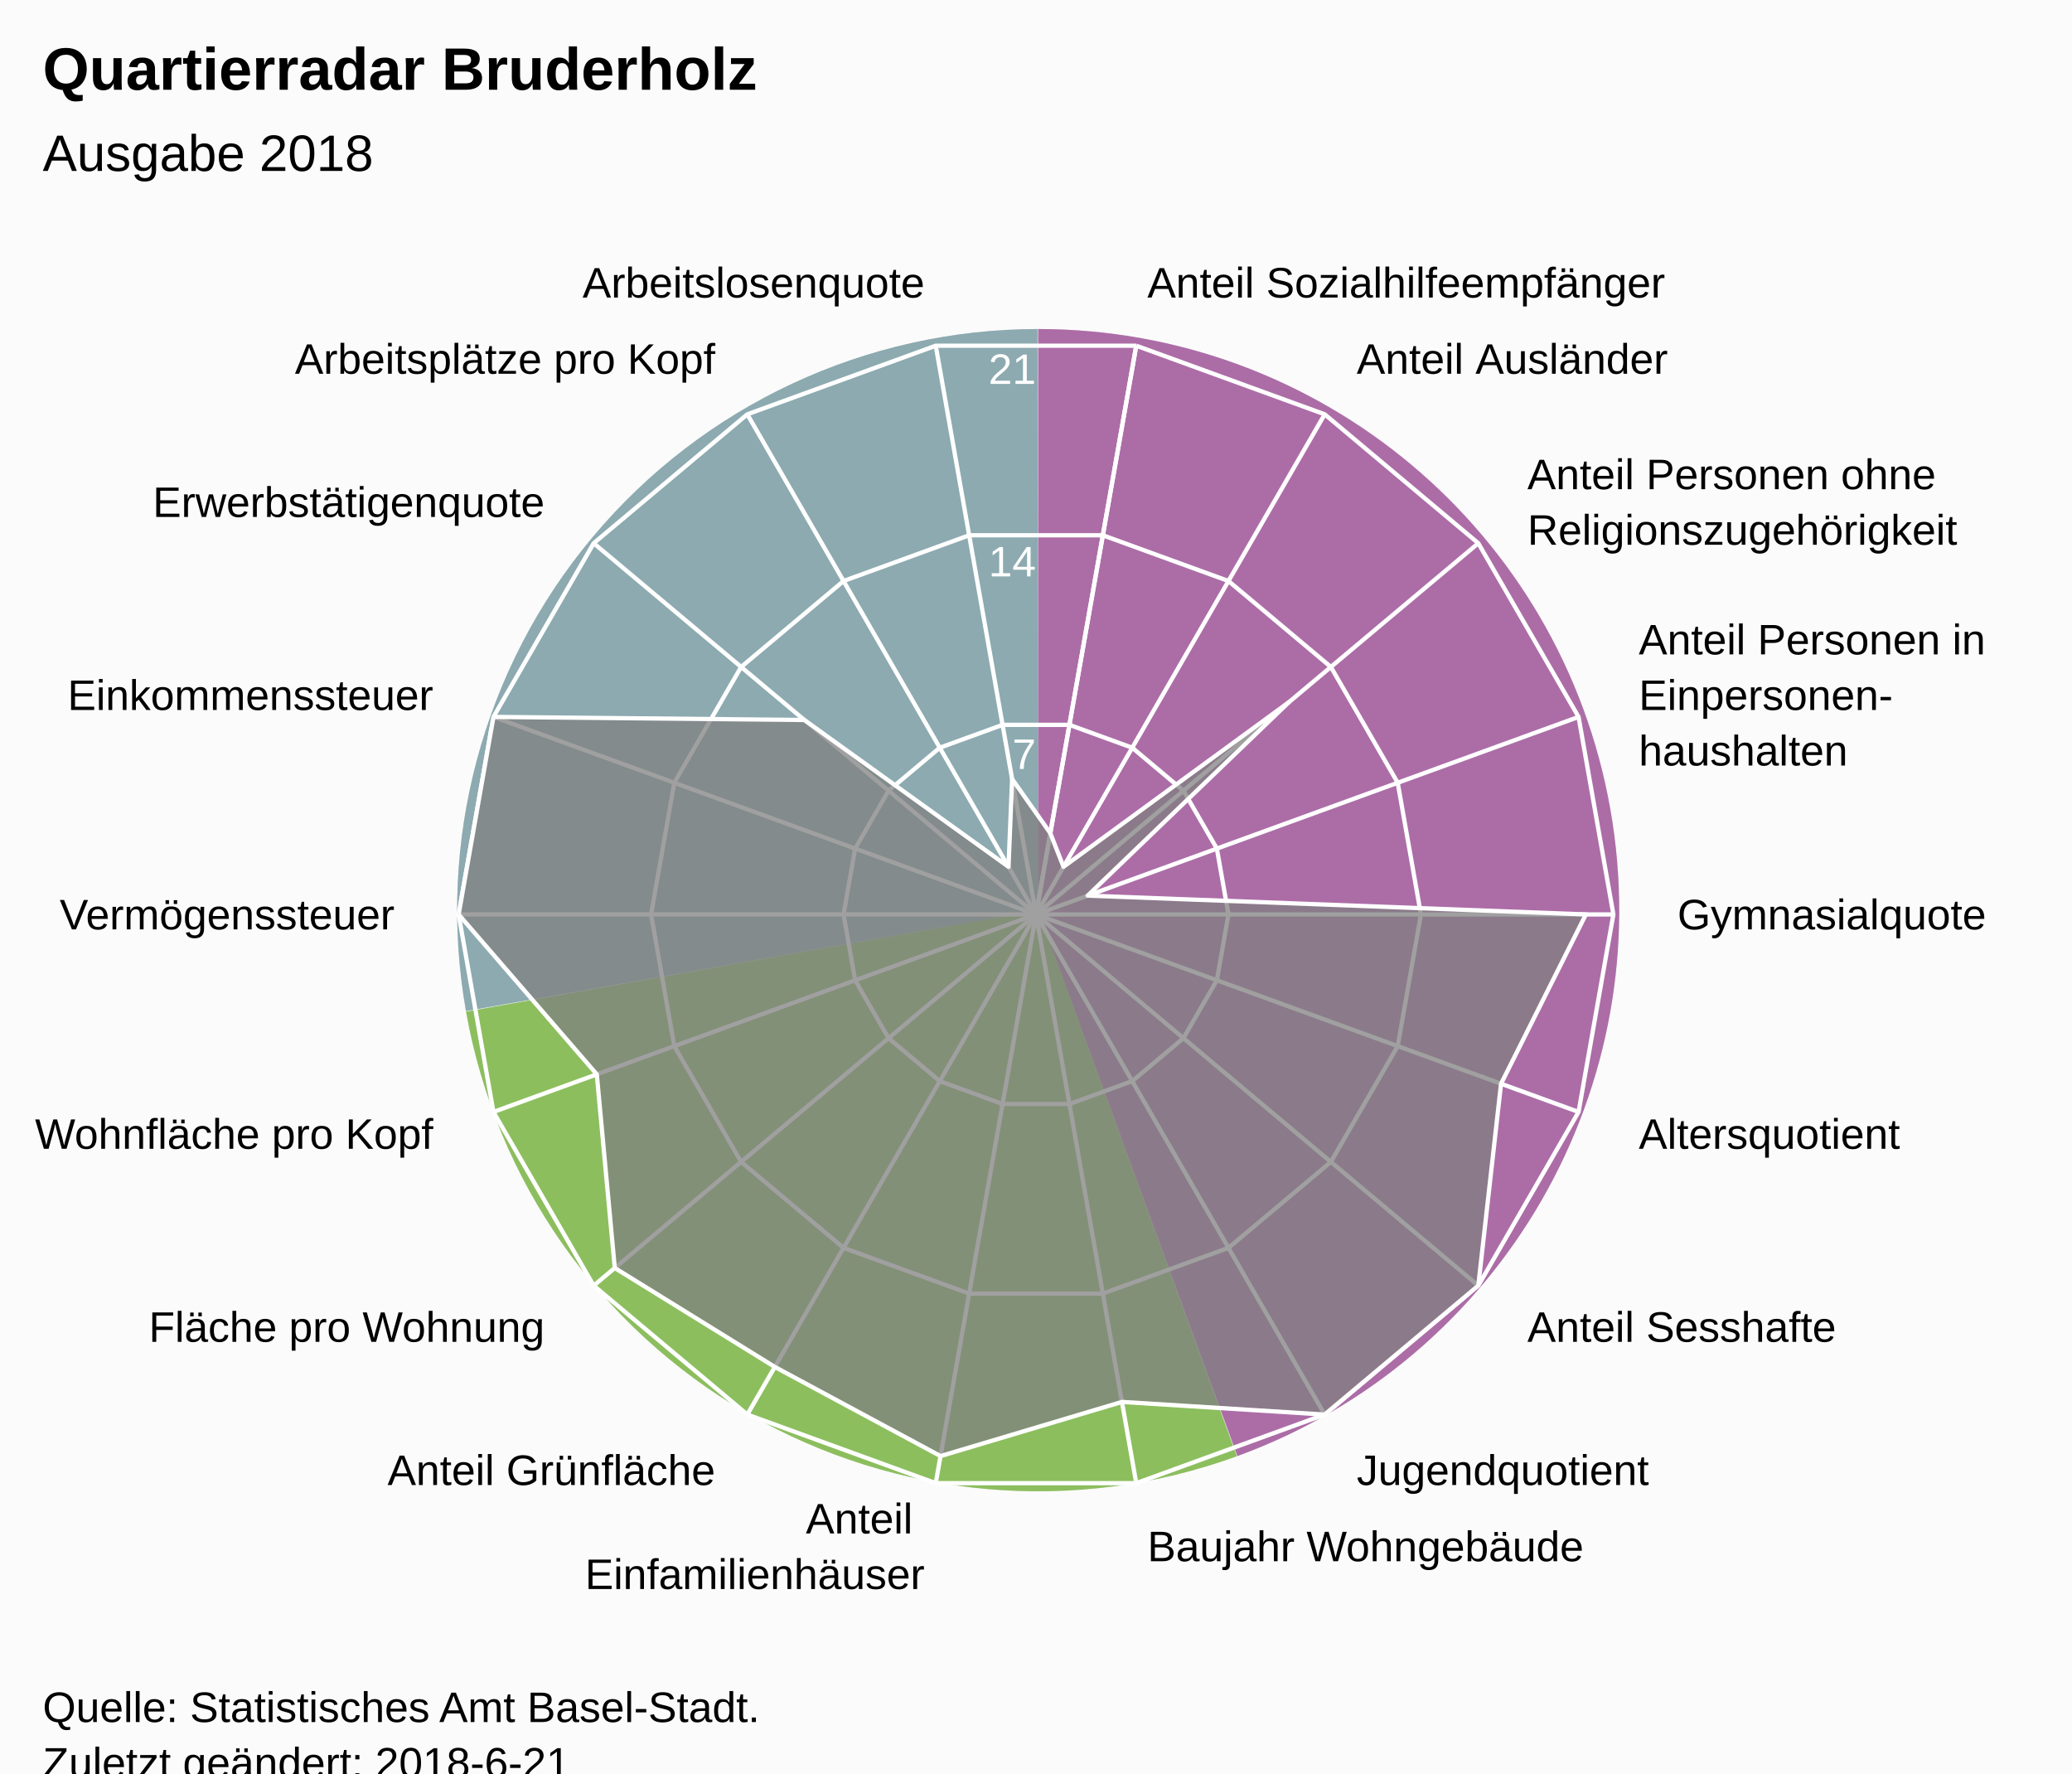
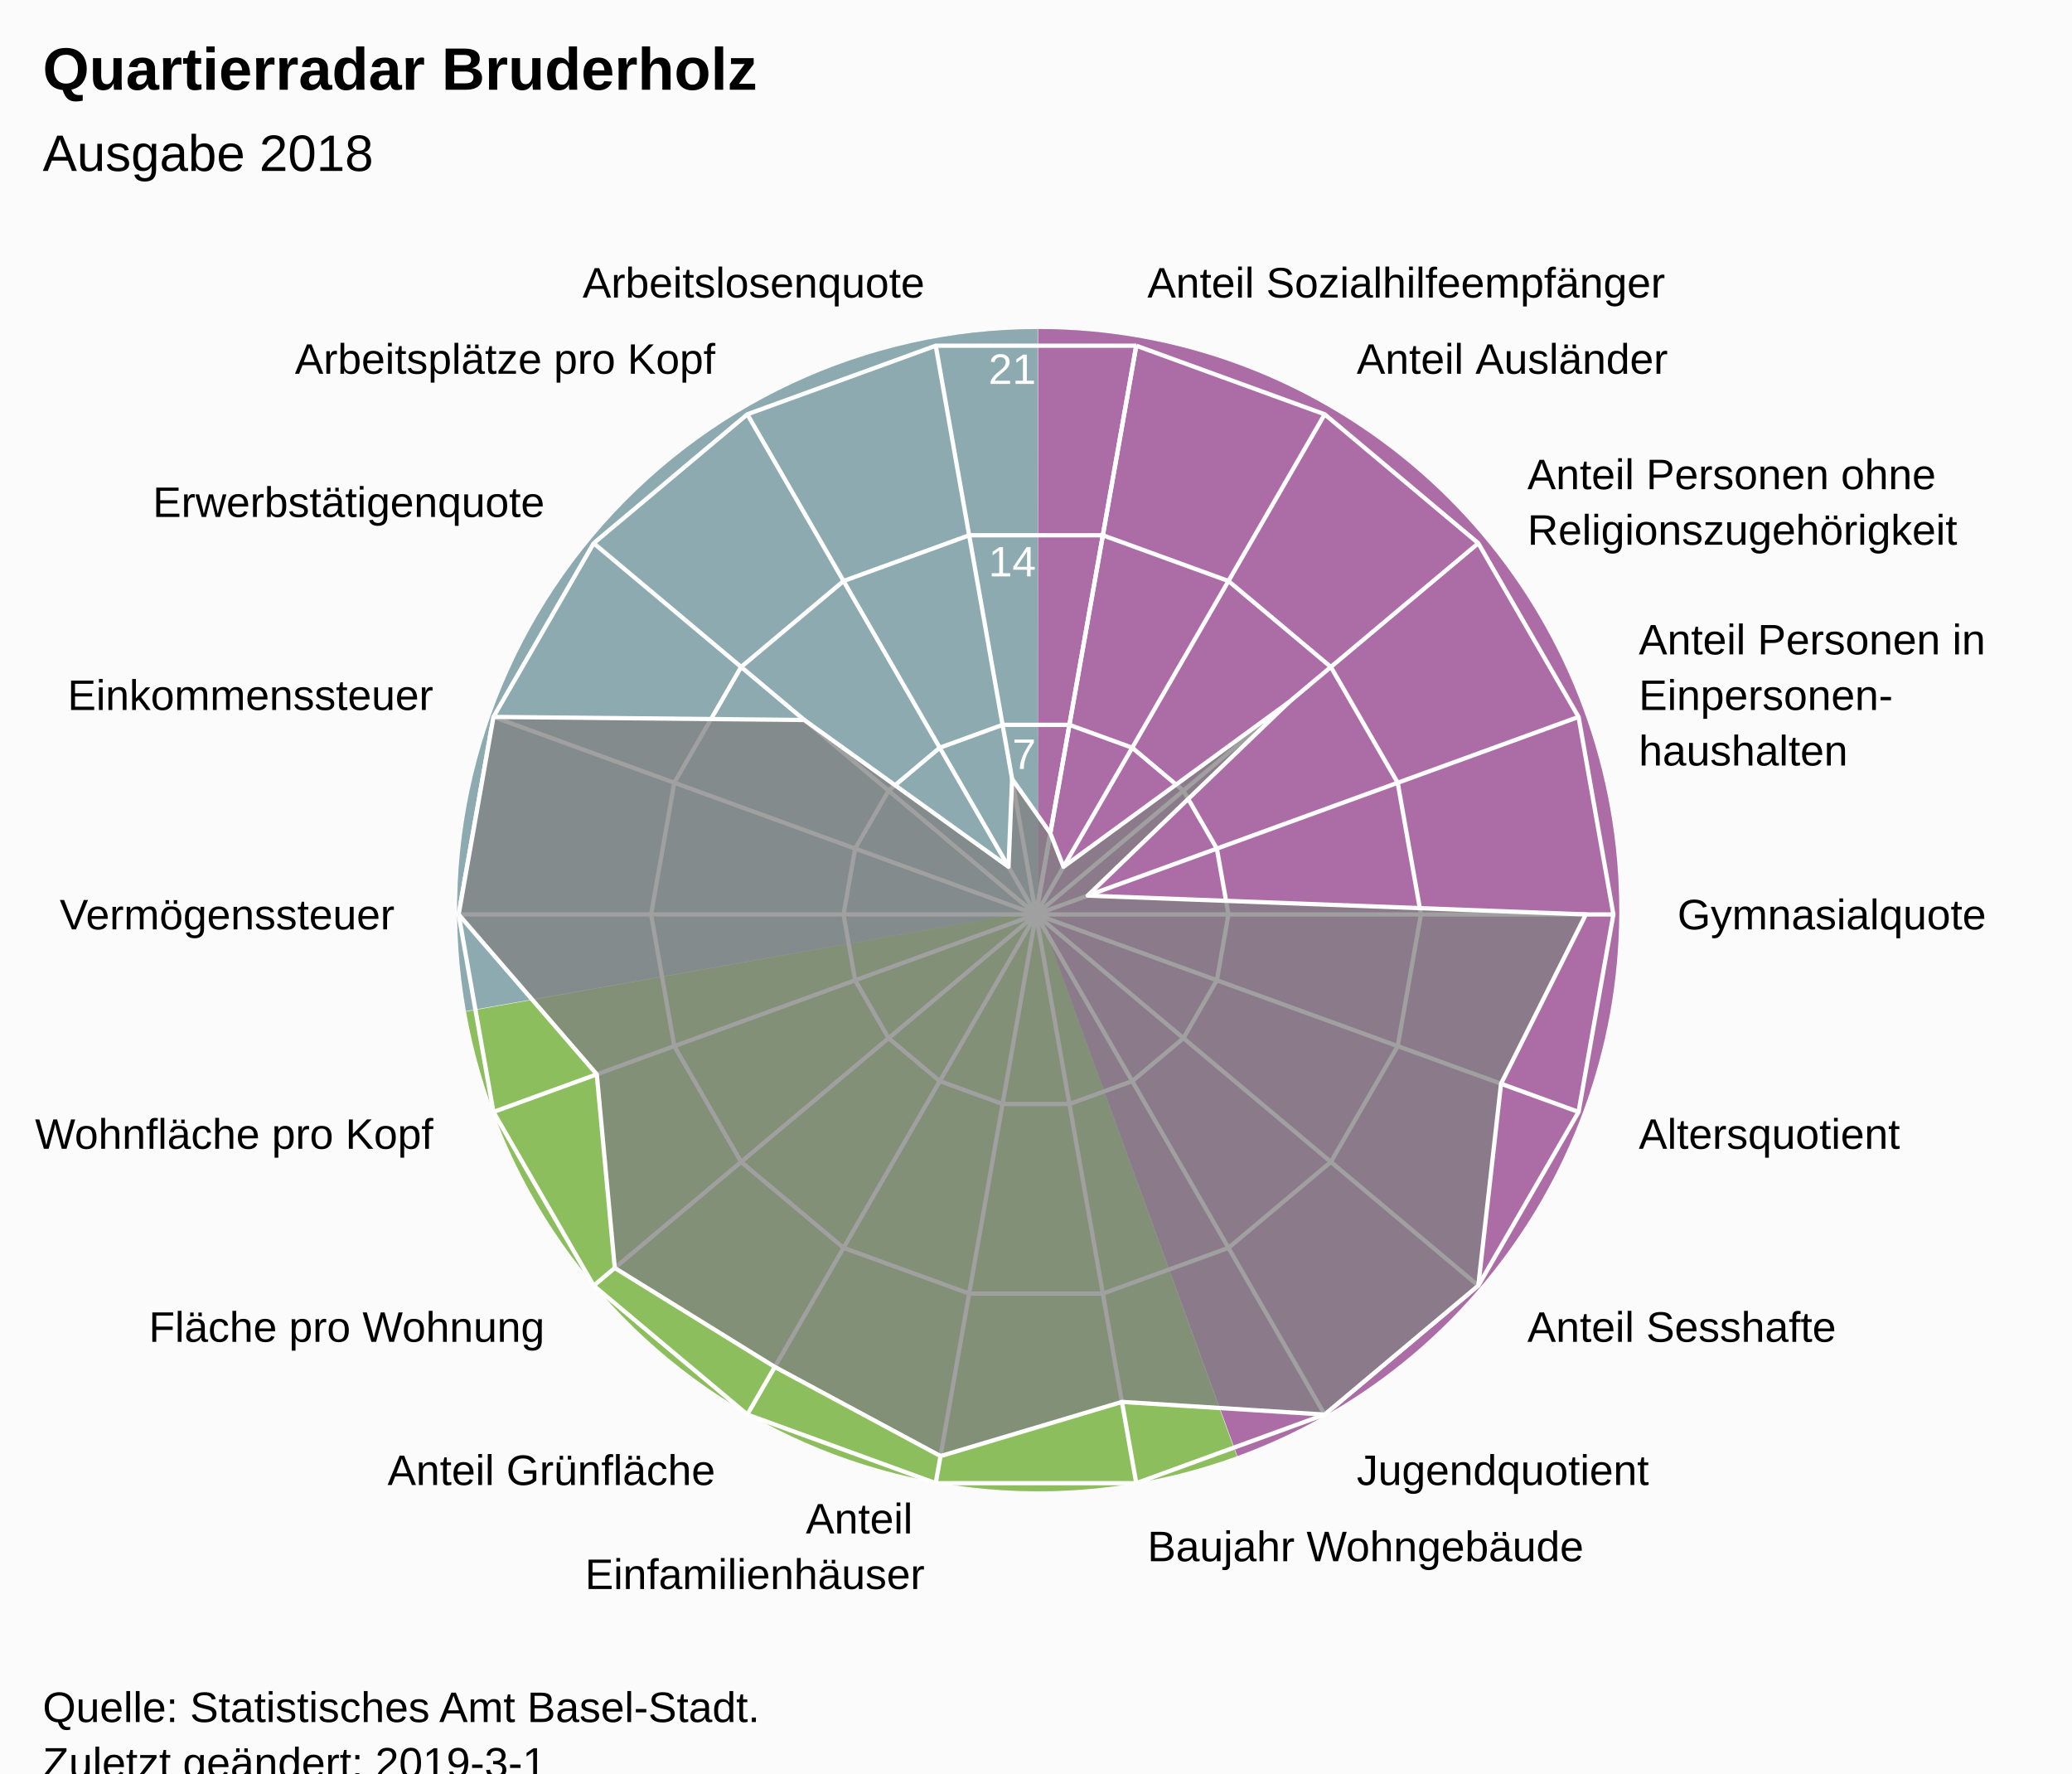
<svg xmlns="http://www.w3.org/2000/svg" version="1.1" class="highcharts-root" style="font-family:Arial;font-size:12px;" viewBox="0 0 485 415">
  <defs>
-     <clipPath id="highcharts-xvj2spt-7">
+     <clipPath id="highcharts-pyqr8nz-7">
      <rect x="0" y="0" width="465" height="318" fill="none" />
    </clipPath>
-     <clipPath id="highcharts-xvj2spt-9">
+     <clipPath id="highcharts-pyqr8nz-9">
      <circle cx="232.5" cy="159" r="135.15" />
    </clipPath>
  </defs>
  <rect fill="#fbfbfb" class="highcharts-background" x="0" y="0" width="485" height="428" rx="0" ry="0" />
  <rect fill="none" class="highcharts-plot-background" x="10" y="55" width="465" height="318" />
  <path fill="#923F8D" d="M 243 77 A 136 136 0 0 1 289.643 340.752 L 243 213 A 0 0 0 0 0 243 213 Z" fill-opacity="0.5" />
  <path fill="#68AB2B" d="M 289.515 340.798 A 136 136 0 0 1 109.09 236.75 L 243 213 A 0 0 0 0 0 243 213 Z" fill-opacity="0.5" />
  <path fill="#689199" d="M 109.066 236.616 A 136 136 0 0 1 242.864 77 L 243 213 A 0 0 0 0 0 243 213 Z" fill-opacity="0.5" />
  <path fill="#923F8D" d="M 243 77 A 136 136 0 0 1 289.643 340.752 L 243 213 A 0 0 0 0 0 243 213 Z" fill-opacity="0.5" />
  <path fill="#68AB2B" d="M 289.515 340.798 A 136 136 0 0 1 109.09 236.75 L 243 213 A 0 0 0 0 0 243 213 Z" fill-opacity="0.5" />
  <path fill="#689199" d="M 109.066 236.616 A 136 136 0 0 1 242.864 77 L 243 213 A 0 0 0 0 0 243 213 Z" fill-opacity="0.5" />
  <g class="highcharts-pane-group" data-z-index="0" />
  <g class="highcharts-grid highcharts-xaxis-grid " data-z-index="1">
    <path fill="none" stroke="white" stroke-width="1" data-z-index="1" class="highcharts-grid-line" d="M 242.5 214 L 265.969 80.903" opacity="1" />
    <path fill="none" stroke="white" stroke-width="1" data-z-index="1" class="highcharts-grid-line" d="M 242.5 214 L 310.075 96.957" opacity="1" />
    <path fill="none" stroke="white" stroke-width="1" data-z-index="1" class="highcharts-grid-line" d="M 242.5 214 L 346.031 127.127" opacity="1" />
    <path fill="none" stroke="white" stroke-width="1" data-z-index="1" class="highcharts-grid-line" d="M 242.5 214 L 369.499 167.776" opacity="1" />
    <path fill="none" stroke="white" stroke-width="1" data-z-index="1" class="highcharts-grid-line" d="M 242.5 214 L 377.65 214" opacity="1" />
    <path fill="none" stroke="white" stroke-width="1" data-z-index="1" class="highcharts-grid-line" d="M 242.5 214 L 369.499 260.224" opacity="1" />
    <path fill="none" stroke="white" stroke-width="1" data-z-index="1" class="highcharts-grid-line" d="M 242.5 214 L 346.031 300.873" opacity="1" />
    <path fill="none" stroke="white" stroke-width="1" data-z-index="1" class="highcharts-grid-line" d="M 242.5 214 L 310.075 331.043" opacity="1" />
    <path fill="none" stroke="white" stroke-width="1" data-z-index="1" class="highcharts-grid-line" d="M 242.5 214 L 265.969 347.097" opacity="1" />
    <path fill="none" stroke="white" stroke-width="1" data-z-index="1" class="highcharts-grid-line" d="M 242.5 214 L 219.031 347.097" opacity="1" />
    <path fill="none" stroke="white" stroke-width="1" data-z-index="1" class="highcharts-grid-line" d="M 242.5 214 L 174.925 331.043" opacity="1" />
    <path fill="none" stroke="white" stroke-width="1" data-z-index="1" class="highcharts-grid-line" d="M 242.5 214 L 138.969 300.873" opacity="1" />
    <path fill="none" stroke="white" stroke-width="1" data-z-index="1" class="highcharts-grid-line" d="M 242.5 214 L 115.501 260.224" opacity="1" />
    <path fill="none" stroke="white" stroke-width="1" data-z-index="1" class="highcharts-grid-line" d="M 242.5 214 L 107.35 214" opacity="1" />
    <path fill="none" stroke="white" stroke-width="1" data-z-index="1" class="highcharts-grid-line" d="M 242.5 214 L 115.501 167.776" opacity="1" />
    <path fill="none" stroke="white" stroke-width="1" data-z-index="1" class="highcharts-grid-line" d="M 242.5 214 L 138.969 127.127" opacity="1" />
    <path fill="none" stroke="white" stroke-width="1" data-z-index="1" class="highcharts-grid-line" d="M 242.5 214 L 174.925 96.957" opacity="1" />
    <path fill="none" stroke="white" stroke-width="1" data-z-index="1" class="highcharts-grid-line" d="M 242.5 214 L 219.031 80.903" opacity="1" />
    <path fill="none" stroke="white" stroke-width="1" data-z-index="1" class="highcharts-grid-line" d="M 242.5 214 L 265.969 80.903" opacity="1" />
  </g>
  <g class="highcharts-grid highcharts-yaxis-grid " data-z-index="1">
    <path fill="none" stroke="white" stroke-width="1" data-z-index="1" class="highcharts-grid-line" d="M 242.5 214 L 242.5 214 L 242.5 214 L 242.5 214 L 242.5 214 L 242.5 214 L 242.5 214 L 242.5 214 L 242.5 214 L 242.5 214 L 242.5 214 L 242.5 214 L 242.5 214 L 242.5 214 L 242.5 214 L 242.5 214 L 242.5 214 L 242.5 214 L 242.5 214 L 242.5 214" opacity="1" />
    <path fill="none" stroke="white" stroke-width="1" data-z-index="1" class="highcharts-grid-line" d="M 250.323 169.634 L 250.323 169.634 L 234.677 169.634 L 219.975 174.986 L 207.99 185.042 L 200.167 198.592 L 197.45 214 L 200.167 229.408 L 207.99 242.958 L 219.975 253.014 L 234.677 258.366 L 250.323 258.366 L 265.025 253.014 L 277.01 242.958 L 284.833 229.408 L 287.55 214 L 284.833 198.592 L 277.01 185.042 L 265.025 174.986 L 250.323 169.634" opacity="1" />
    <path fill="none" stroke="white" stroke-width="1" data-z-index="1" class="highcharts-grid-line" d="M 258.146 125.269 L 258.146 125.269 L 226.854 125.269 L 197.45 135.971 L 173.479 156.085 L 157.834 183.184 L 152.4 214 L 157.834 244.816 L 173.479 271.915 L 197.45 292.029 L 226.854 302.731 L 258.146 302.731 L 287.55 292.029 L 311.521 271.915 L 327.166 244.816 L 332.6 214 L 327.166 183.184 L 311.521 156.085 L 287.55 135.971 L 258.146 125.269" opacity="1" />
    <path fill="none" stroke="white" stroke-width="1" data-z-index="1" class="highcharts-grid-line" d="M 265.969 80.903 L 265.969 80.903 L 219.031 80.903 L 174.925 96.957 L 138.969 127.127 L 115.501 167.776 L 107.35 214 L 115.501 260.224 L 138.969 300.873 L 174.925 331.043 L 219.031 347.097 L 265.969 347.097 L 310.075 331.043 L 346.031 300.873 L 369.499 260.224 L 377.65 214 L 369.499 167.776 L 346.031 127.127 L 310.075 96.957 L 265.969 80.903" opacity="1" />
  </g>
  <rect fill="none" class="highcharts-plot-border" data-z-index="1" x="10" y="55" width="465" height="318" />
  <g class="highcharts-axis highcharts-xaxis " data-z-index="2">
    <path fill="none" class="highcharts-axis-line" data-z-index="7" d="M 242.5 78.85 A 135.15 135.15 0 1 1 242.365 78.85 M 242.5 214 A 0 0 0 1 0 242.5 214 " />
  </g>
  <g class="highcharts-axis highcharts-yaxis " data-z-index="2">
    <path fill="none" class="highcharts-axis-line" data-z-index="7" d="M 242.5 214 L 242.5 78.85" />
  </g>
  <g class="highcharts-series-group" data-z-index="3">
-     <g data-z-index="0.1" class="highcharts-series highcharts-series-0 highcharts-area-series " transform="translate(10,55) scale(1 1)" clip-path="url(#highcharts-xvj2spt-9)">
+     <g data-z-index="0.1" class="highcharts-series highcharts-series-0 highcharts-area-series " transform="translate(10,55) scale(1 1)" clip-path="url(#highcharts-pyqr8nz-9)">
      <path fill="rgb(128,128,128)" fill-opacity="0.75" d="M 235.853 139.986 L 238.936 147.853 L 291.661 109.358 L 244.595 154.598 L 361.214 159 L 341.357 198.621 L 336.031 245.873 L 300.075 276.043 L 252.616 273.083 L 210.149 285.759 L 171.361 264.896 L 133.899 241.736 L 129.691 196.419 L 97.35 159 L 105.501 112.776 L 178.27 113.495 L 226.064 147.853 L 226.912 127.31 L 235.853 139.986 L 232.5 159 L 232.5 159 L 232.5 159 L 232.5 159 L 232.5 159 L 232.5 159 L 232.5 159 L 232.5 159 L 232.5 159 L 232.5 159 L 232.5 159 L 232.5 159 L 232.5 159 L 232.5 159 L 232.5 159 L 232.5 159 L 232.5 159 L 232.5 159 L 232.5 159" class="highcharts-area" data-z-index="0" />
      <path fill="none" d="M 235.853 139.986 L 238.936 147.853 L 291.661 109.358 L 244.595 154.598 L 361.214 159 L 341.357 198.621 L 336.031 245.873 L 300.075 276.043 L 252.616 273.083 L 210.149 285.759 L 171.361 264.896 L 133.899 241.736 L 129.691 196.419 L 97.35 159 L 105.501 112.776 L 178.27 113.495 L 226.064 147.853 L 226.912 127.31 L 235.853 139.986" class="highcharts-graph" data-z-index="1" stroke="white" stroke-width="1" stroke-linejoin="round" stroke-linecap="round" />
    </g>
    <g data-z-index="0.1" class="highcharts-markers highcharts-series-0 highcharts-area-series " transform="translate(10,55) scale(1 1)" clip-path="none" />
  </g>
  <text x="10" text-anchor="start" class="highcharts-title" data-z-index="4" style="color:#000000;font-size:14px;font-weight:bold;font-family:Arial;fill:#000000;" y="21">
    <tspan>Quartierradar Bruderholz</tspan>
  </text>
  <text x="10" text-anchor="start" class="highcharts-subtitle" data-z-index="4" style="color:#000000;font-size:12px;font-weight:normal;font-family:Arial;fill:#000000;" y="40">
    <tspan>Ausgabe 2018</tspan>
  </text>
  <g class="highcharts-axis-labels highcharts-xaxis-labels " data-z-index="7">
    <text x="268.573" style="color:#000000;cursor:default;font-size:10px;fill:#000000;" transform="translate(0,0)" text-anchor="start" y="69.631" opacity="1">
      <tspan>Anteil Sozialhilfeempfänger</tspan>
    </text>
    <text x="317.575" style="color:#000000;cursor:default;font-size:10px;fill:#000000;" transform="translate(0,0)" text-anchor="start" y="87.466" opacity="1">
      <tspan>Anteil Ausländer</tspan>
    </text>
    <text x="357.522" style="color:#000000;cursor:default;font-size:10px;fill:#000000;" transform="translate(0,0)" text-anchor="start" y="114.485" opacity="1">
      <tspan>Anteil Personen ohne</tspan>
      <tspan dy="13" x="357.522">Religionszugehörigkeit</tspan>
    </text>
    <text x="383.595" style="color:#000000;cursor:default;font-size:10px;fill:#000000;" transform="translate(0,0)" text-anchor="start" y="153.146" opacity="1">
      <tspan>Anteil Personen in</tspan>
      <tspan dy="13" x="383.595">Einpersonen-</tspan>
      <tspan dy="13" x="383.595">haushalten</tspan>
    </text>
    <text x="392.65" style="color:#000000;cursor:default;font-size:10px;fill:#000000;" transform="translate(0,0)" text-anchor="start" y="217.5" opacity="1">
      <tspan>Gymnasialquote</tspan>
    </text>
    <text x="383.595" style="color:#000000;cursor:default;font-size:10px;fill:#000000;" transform="translate(0,0)" text-anchor="start" y="268.854" opacity="1">
      <tspan>Altersquotient</tspan>
    </text>
    <text x="357.522" style="color:#000000;cursor:default;font-size:10px;fill:#000000;" transform="translate(0,0)" text-anchor="start" y="314.015" opacity="1">
      <tspan>Anteil Sesshafte</tspan>
    </text>
    <text x="317.575" style="color:#000000;cursor:default;font-size:10px;fill:#000000;" transform="translate(0,0)" text-anchor="start" y="347.534" opacity="1">
      <tspan>Jugendquotient</tspan>
    </text>
    <text x="268.573" style="color:#000000;cursor:default;font-size:10px;fill:#000000;" transform="translate(0,0)" text-anchor="start" y="365.369" opacity="1">
      <tspan>Baujahr Wohngebäude</tspan>
    </text>
    <text x="216.427" style="color:#000000;cursor:default;font-size:10px;fill:#000000;" transform="translate(0,0)" text-anchor="end" y="358.869" opacity="1">
      <tspan>Anteil</tspan>
      <tspan dy="13" x="216.427">Einfamilienhäuser</tspan>
    </text>
    <text x="167.425" style="color:#000000;cursor:default;font-size:10px;fill:#000000;" transform="translate(0,0)" text-anchor="end" y="347.534" opacity="1">
      <tspan>Anteil Grünfläche</tspan>
    </text>
    <text x="127.478" style="color:#000000;cursor:default;font-size:10px;fill:#000000;" transform="translate(0,0)" text-anchor="end" y="314.015" opacity="1">
      <tspan>Fläche pro Wohnung</tspan>
    </text>
    <text x="101.405" style="color:#000000;cursor:default;font-size:10px;fill:#000000;" transform="translate(0,0)" text-anchor="end" y="268.854" opacity="1">
      <tspan>Wohnfläche pro Kopf</tspan>
    </text>
    <text x="92.35" style="color:#000000;cursor:default;font-size:10px;fill:#000000;" transform="translate(0,0)" text-anchor="end" y="217.5" opacity="1">
      <tspan>Vermögenssteuer</tspan>
    </text>
    <text x="101.405" style="color:#000000;cursor:default;font-size:10px;fill:#000000;" transform="translate(0,0)" text-anchor="end" y="166.146" opacity="1">
      <tspan>Einkommenssteuer</tspan>
    </text>
    <text x="127.478" style="color:#000000;cursor:default;font-size:10px;fill:#000000;" transform="translate(0,0)" text-anchor="end" y="120.985" opacity="1">
      <tspan>Erwerbstätigenquote</tspan>
    </text>
    <text x="167.425" style="color:#000000;cursor:default;font-size:10px;fill:#000000;" transform="translate(0,0)" text-anchor="end" y="87.466" opacity="1">
      <tspan>Arbeitsplätze pro Kopf</tspan>
    </text>
    <text x="216.427" style="color:#000000;cursor:default;font-size:10px;fill:#000000;" transform="translate(0,0)" text-anchor="end" y="69.631" opacity="1">
      <tspan>Arbeitslosenquote</tspan>
    </text>
    <text x="0" style="color:#000000;cursor:default;font-size:10px;fill:#000000;" transform="translate(0,0)" text-anchor="middle" y="-9999">18</text>
  </g>
  <g class="highcharts-axis-labels highcharts-yaxis-labels " data-z-index="7">
    <text x="0" style="color:white;cursor:default;font-size:10px;fill:white;" text-anchor="end" transform="translate(0,0)" y="-9999">0</text>
    <text x="242.5" style="color:white;cursor:default;font-size:10px;fill:white;" text-anchor="end" transform="translate(0,0)" y="179.95" opacity="1">7</text>
    <text x="242.5" style="color:white;cursor:default;font-size:10px;fill:white;" text-anchor="end" transform="translate(0,0)" y="134.9" opacity="1">14</text>
    <text x="242.5" style="color:white;cursor:default;font-size:10px;fill:white;" text-anchor="end" transform="translate(0,0)" y="89.85" opacity="1">21</text>
  </g>
  <text x="10" class="highcharts-credits" text-anchor="start" data-z-index="8" style="cursor:default;color:#000000;font-size:10px;fill:#000000;" y="403">
    <tspan>Quelle: Statistisches Amt Basel-Stadt.</tspan>
-     <tspan x="10" dy="13">Zuletzt geändert: 2018-6-21</tspan>
+     <tspan x="10" dy="13">Zuletzt geändert: 2019-3-1</tspan>
  </text>
</svg>
